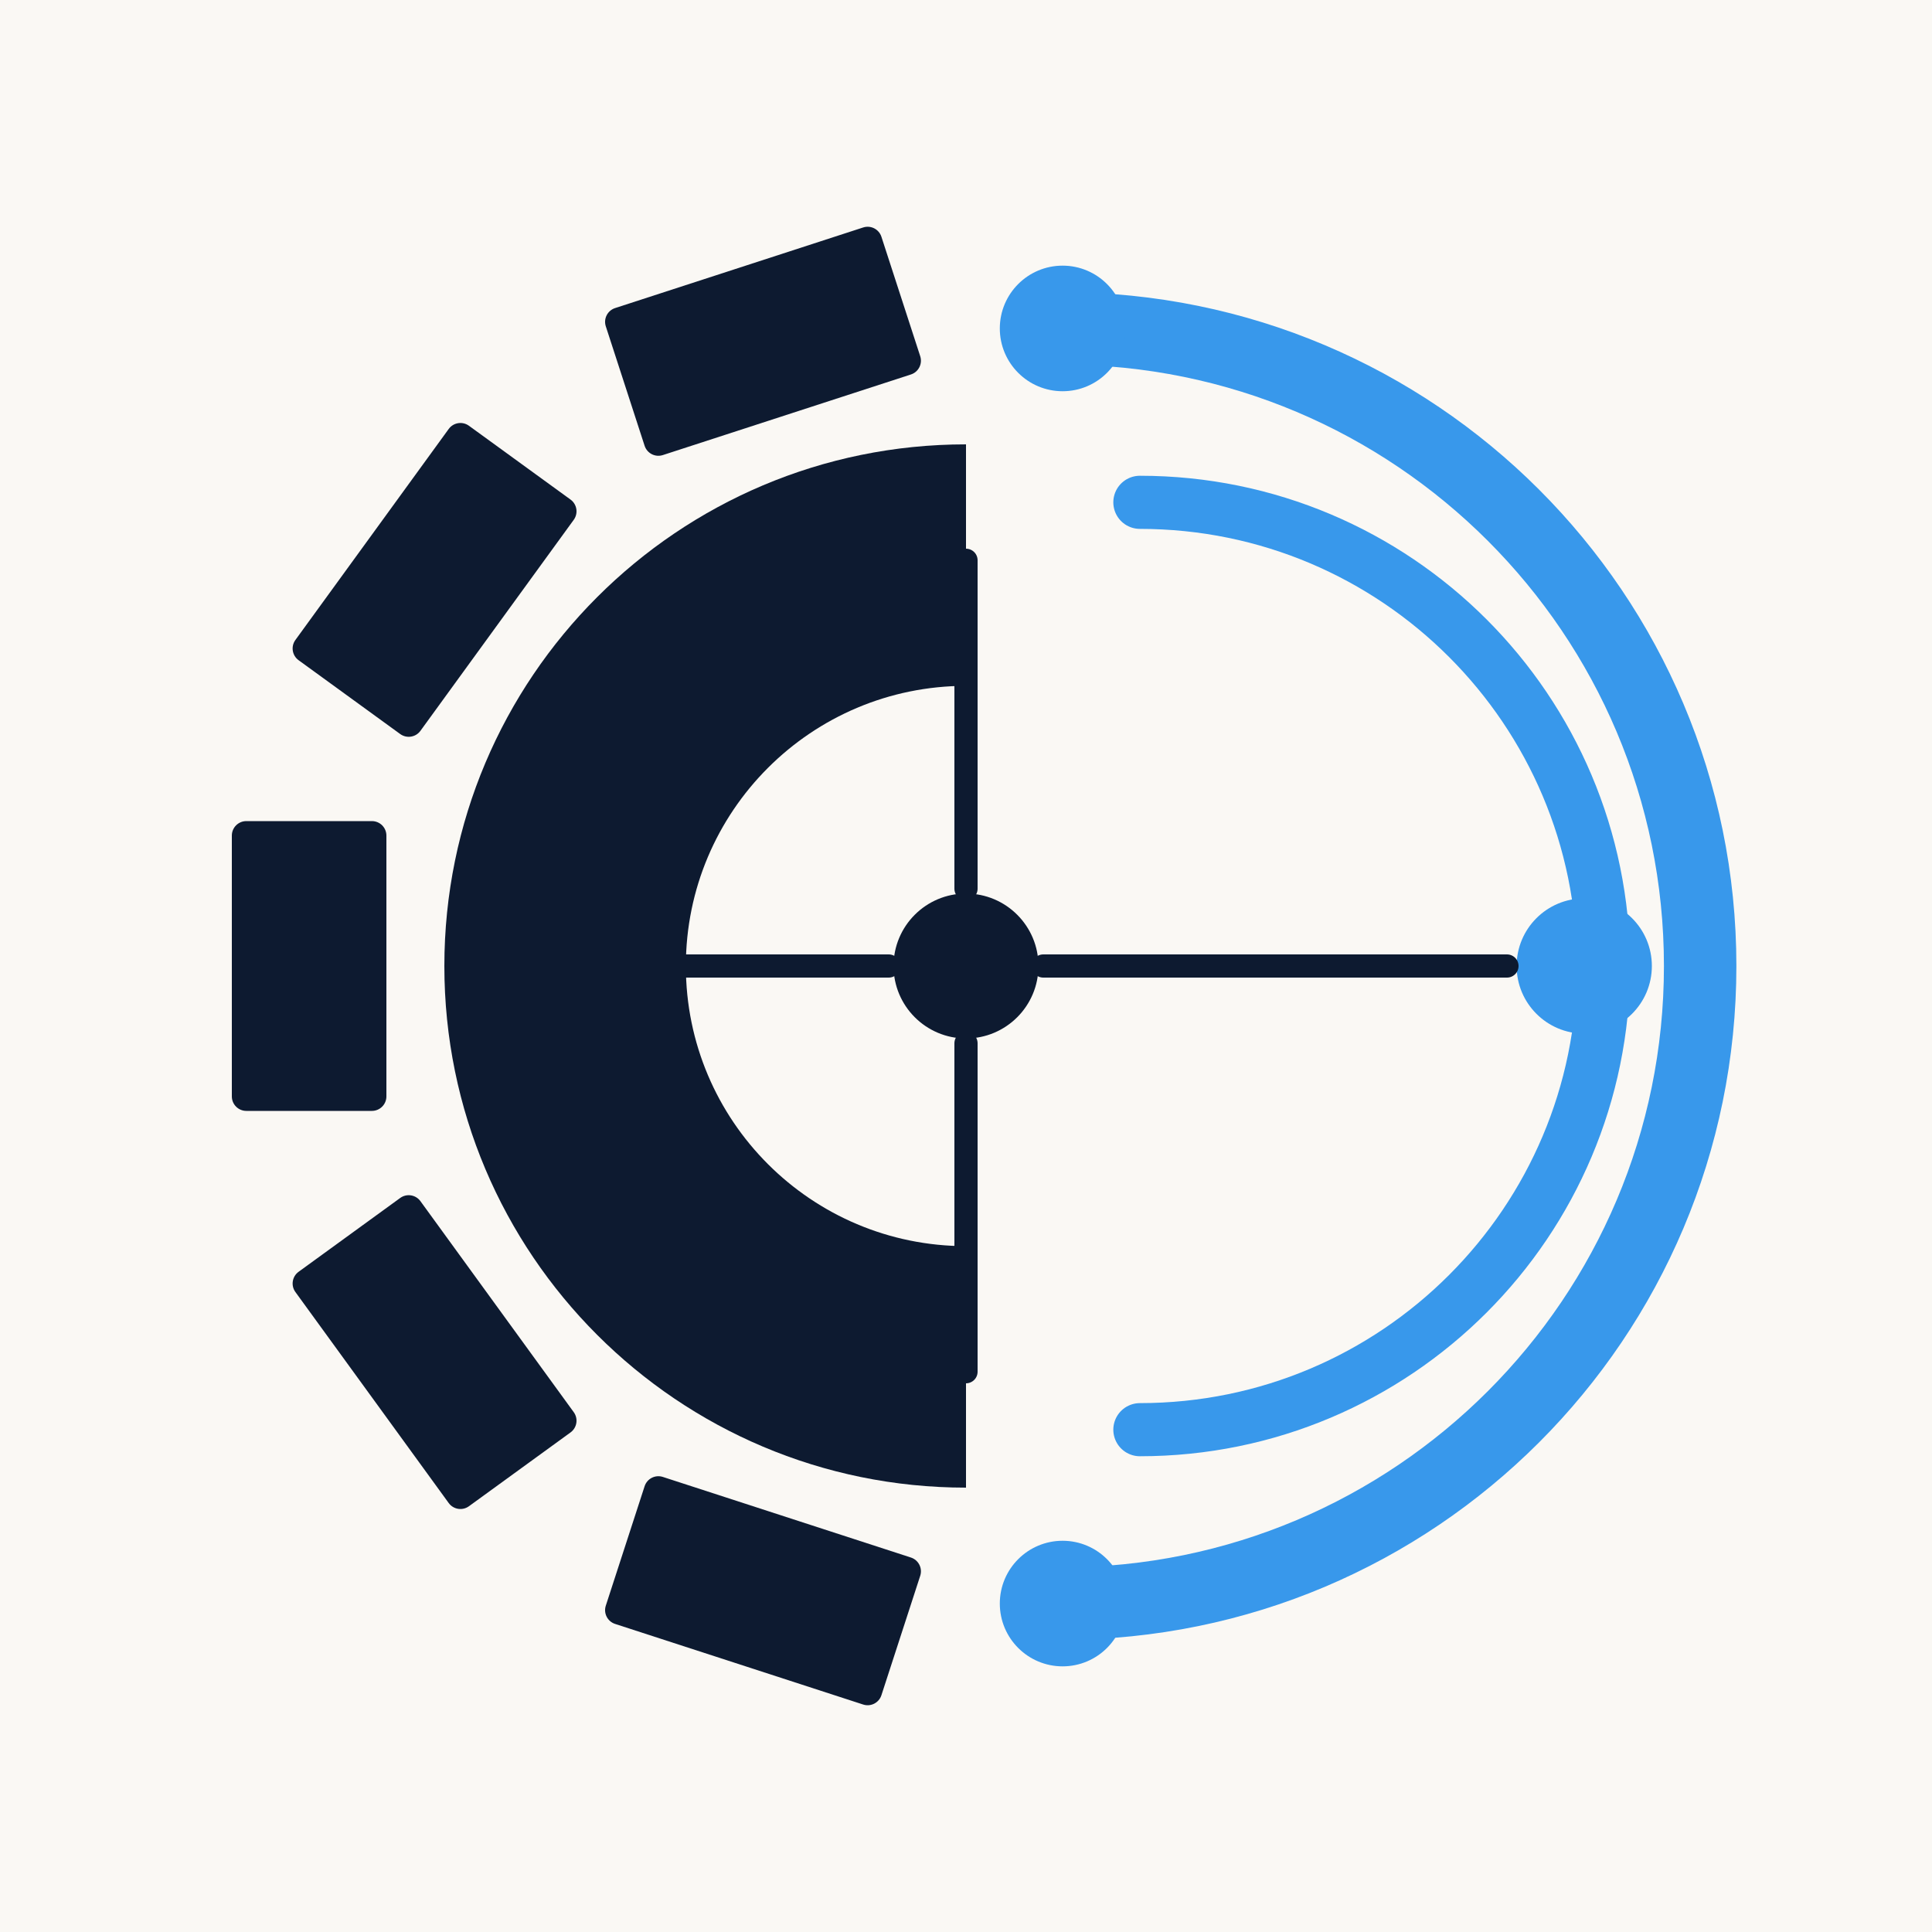
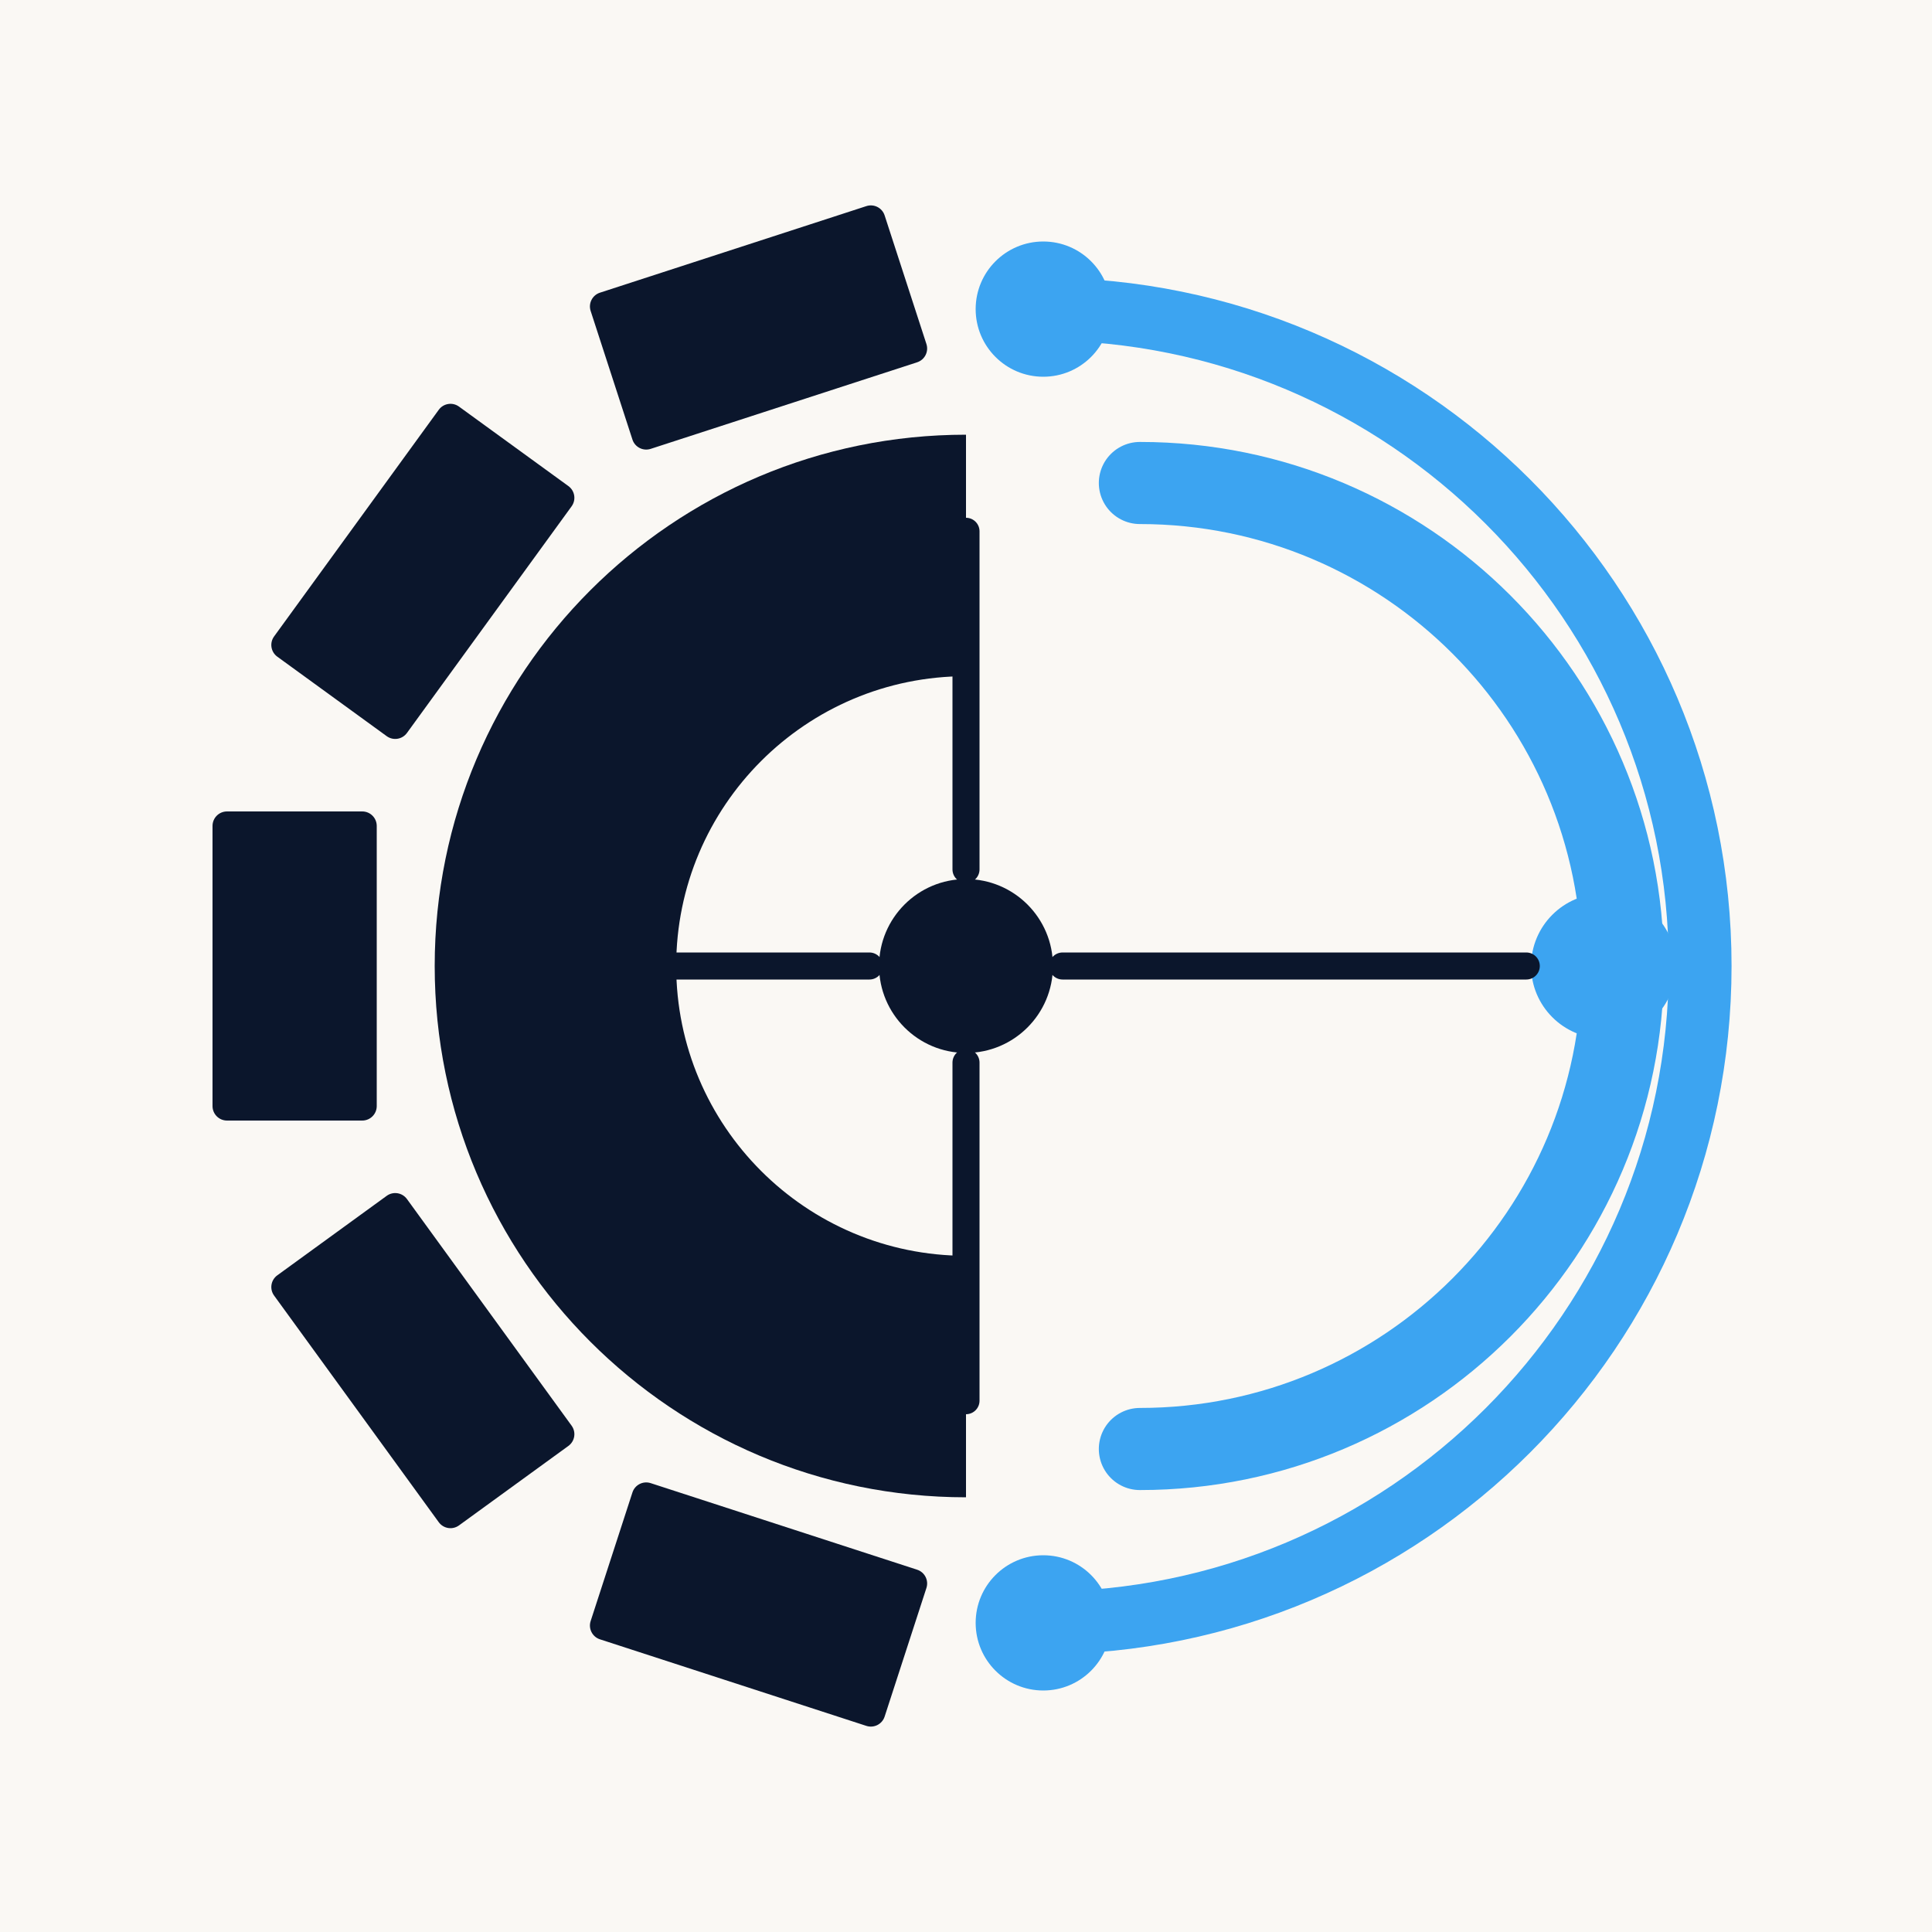
<svg xmlns="http://www.w3.org/2000/svg" viewBox="0 0 200 200" fill="none" role="img" aria-label="ROHLAX icon">
  <rect width="200" height="200" fill="#FAF8F4" />
  <g clip-path="url(#L)">
-     <circle cx="100" cy="100" r="54" fill="#0D1A30" />
-     <circle cx="100" cy="100" r="29" fill="#FAF8F4" />
-     <g fill="#0D1A30">
+     <circle cx="100" cy="100" r="55" fill="#0B162C" />
+     <circle cx="100" cy="100" r="30" fill="#FAF8F4" />
+     <g fill="#0B162C">
      <g transform="rotate(-18 100 100)">
-         <rect x="85" y="24" width="30" height="16" rx="1.5" />
+         <rect x="84" y="22" width="32" height="17" rx="1.5" />
      </g>
      <g transform="rotate(-54 100 100)">
-         <rect x="85" y="24" width="30" height="16" rx="1.5" />
+         <rect x="84" y="22" width="32" height="17" rx="1.5" />
      </g>
      <g transform="rotate(-90 100 100)">
-         <rect x="85" y="24" width="30" height="16" rx="1.5" />
+         <rect x="84" y="22" width="32" height="17" rx="1.5" />
      </g>
      <g transform="rotate(-126 100 100)">
-         <rect x="85" y="24" width="30" height="16" rx="1.5" />
+         <rect x="84" y="22" width="32" height="17" rx="1.5" />
      </g>
      <g transform="rotate(-162 100 100)">
-         <rect x="85" y="24" width="30" height="16" rx="1.5" />
+         <rect x="84" y="22" width="32" height="17" rx="1.5" />
      </g>
    </g>
  </g>
-   <path d="M110 34 A64 64 0 0 1 110 166" stroke="#3898EB" stroke-width="7.5" stroke-linecap="round" fill="none" />
-   <path d="M118 52 A44 44 0 0 1 118 148" stroke="#3898EB" stroke-width="5.5" stroke-linecap="round" fill="none" />
-   <circle cx="110" cy="34" r="6.5" fill="#3898EB" />
-   <circle cx="110" cy="166" r="6.5" fill="#3898EB" />
-   <circle cx="164" cy="100" r="7" fill="#3898EB" />
-   <circle cx="100" cy="100" r="7.5" fill="#0D1A30" />
-   <path d="M100 58v34M100 108v34M58 100h34M108 100h48" stroke="#0D1A30" stroke-width="2.4" stroke-linecap="round" />
+   <path d="M108 32 A66 66 0 0 1 108 168" stroke="#3CA4F1" stroke-width="6.5" stroke-linecap="round" fill="none" />
+   <path d="M118 50 A46 46 0 0 1 118 150" stroke="#3CA4F1" stroke-width="8.5" stroke-linecap="round" fill="none" />
+   <circle cx="108" cy="32" r="7" fill="#3CA4F1" />
+   <circle cx="108" cy="168" r="7" fill="#3CA4F1" />
+   <circle cx="166" cy="100" r="7.5" fill="#3CA4F1" />
+   <circle cx="100" cy="100" r="9" fill="#0B162C" />
+   <path d="M100 55v35M100 110v35M55 100h35M110 100h48" stroke="#0B162C" stroke-width="2.8" stroke-linecap="round" />
  <defs>
    <clipPath id="L">
      <rect width="100" height="200" />
    </clipPath>
  </defs>
</svg>
